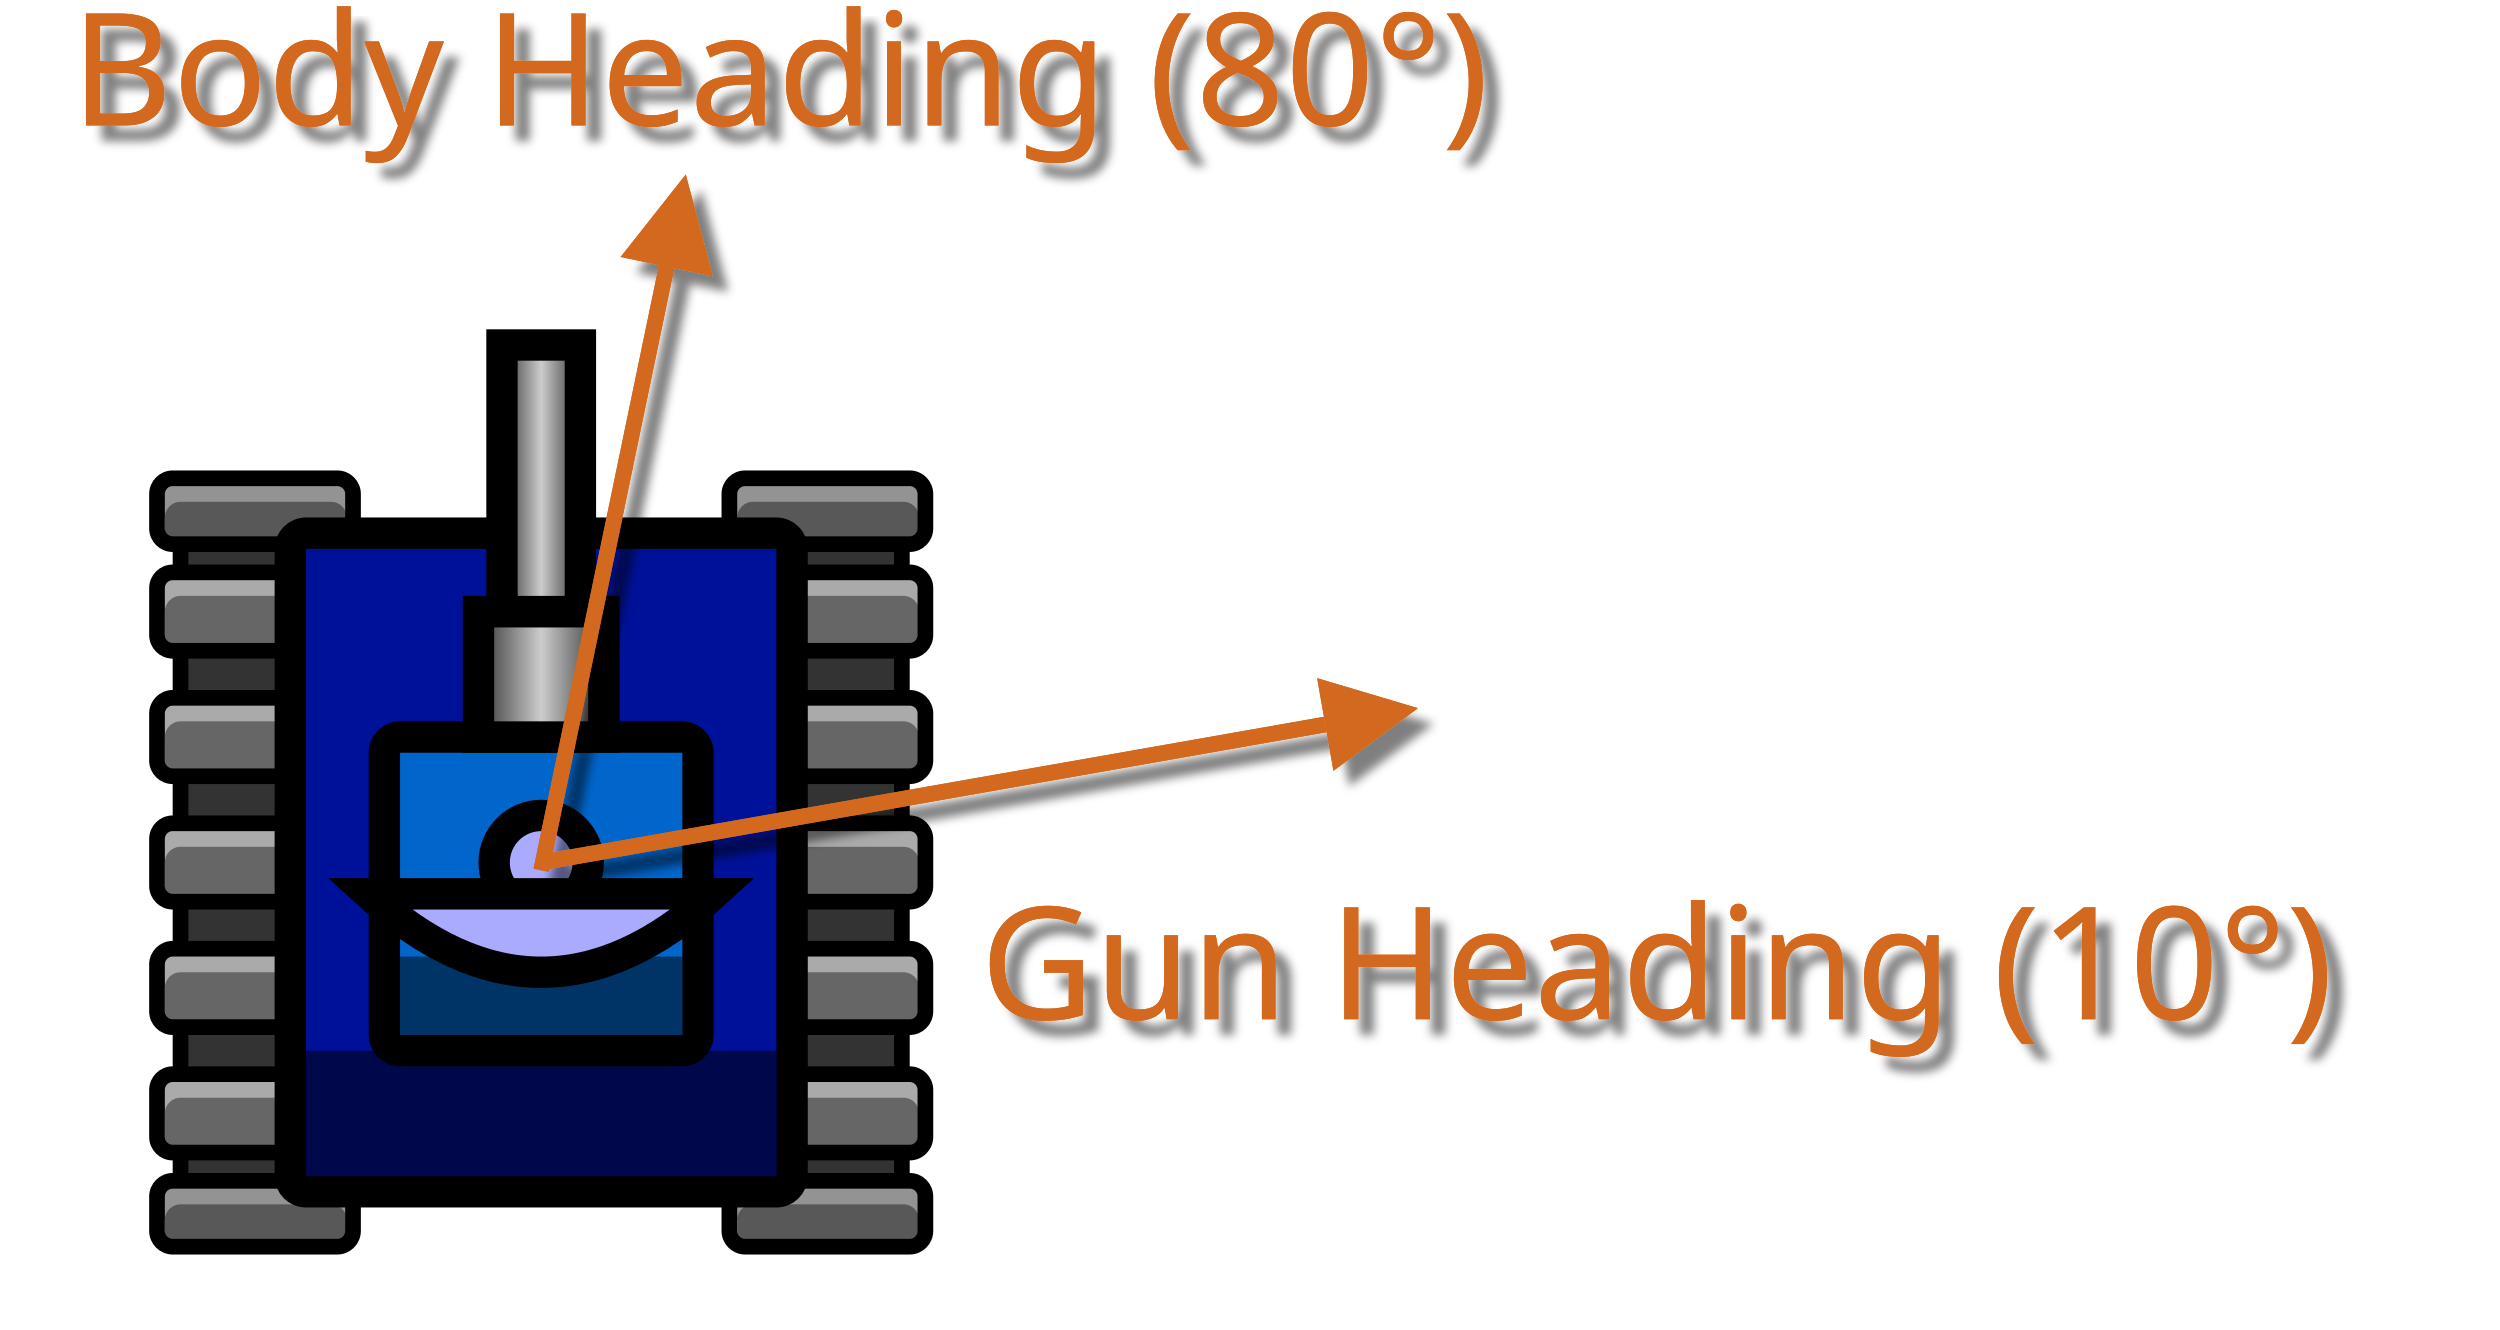
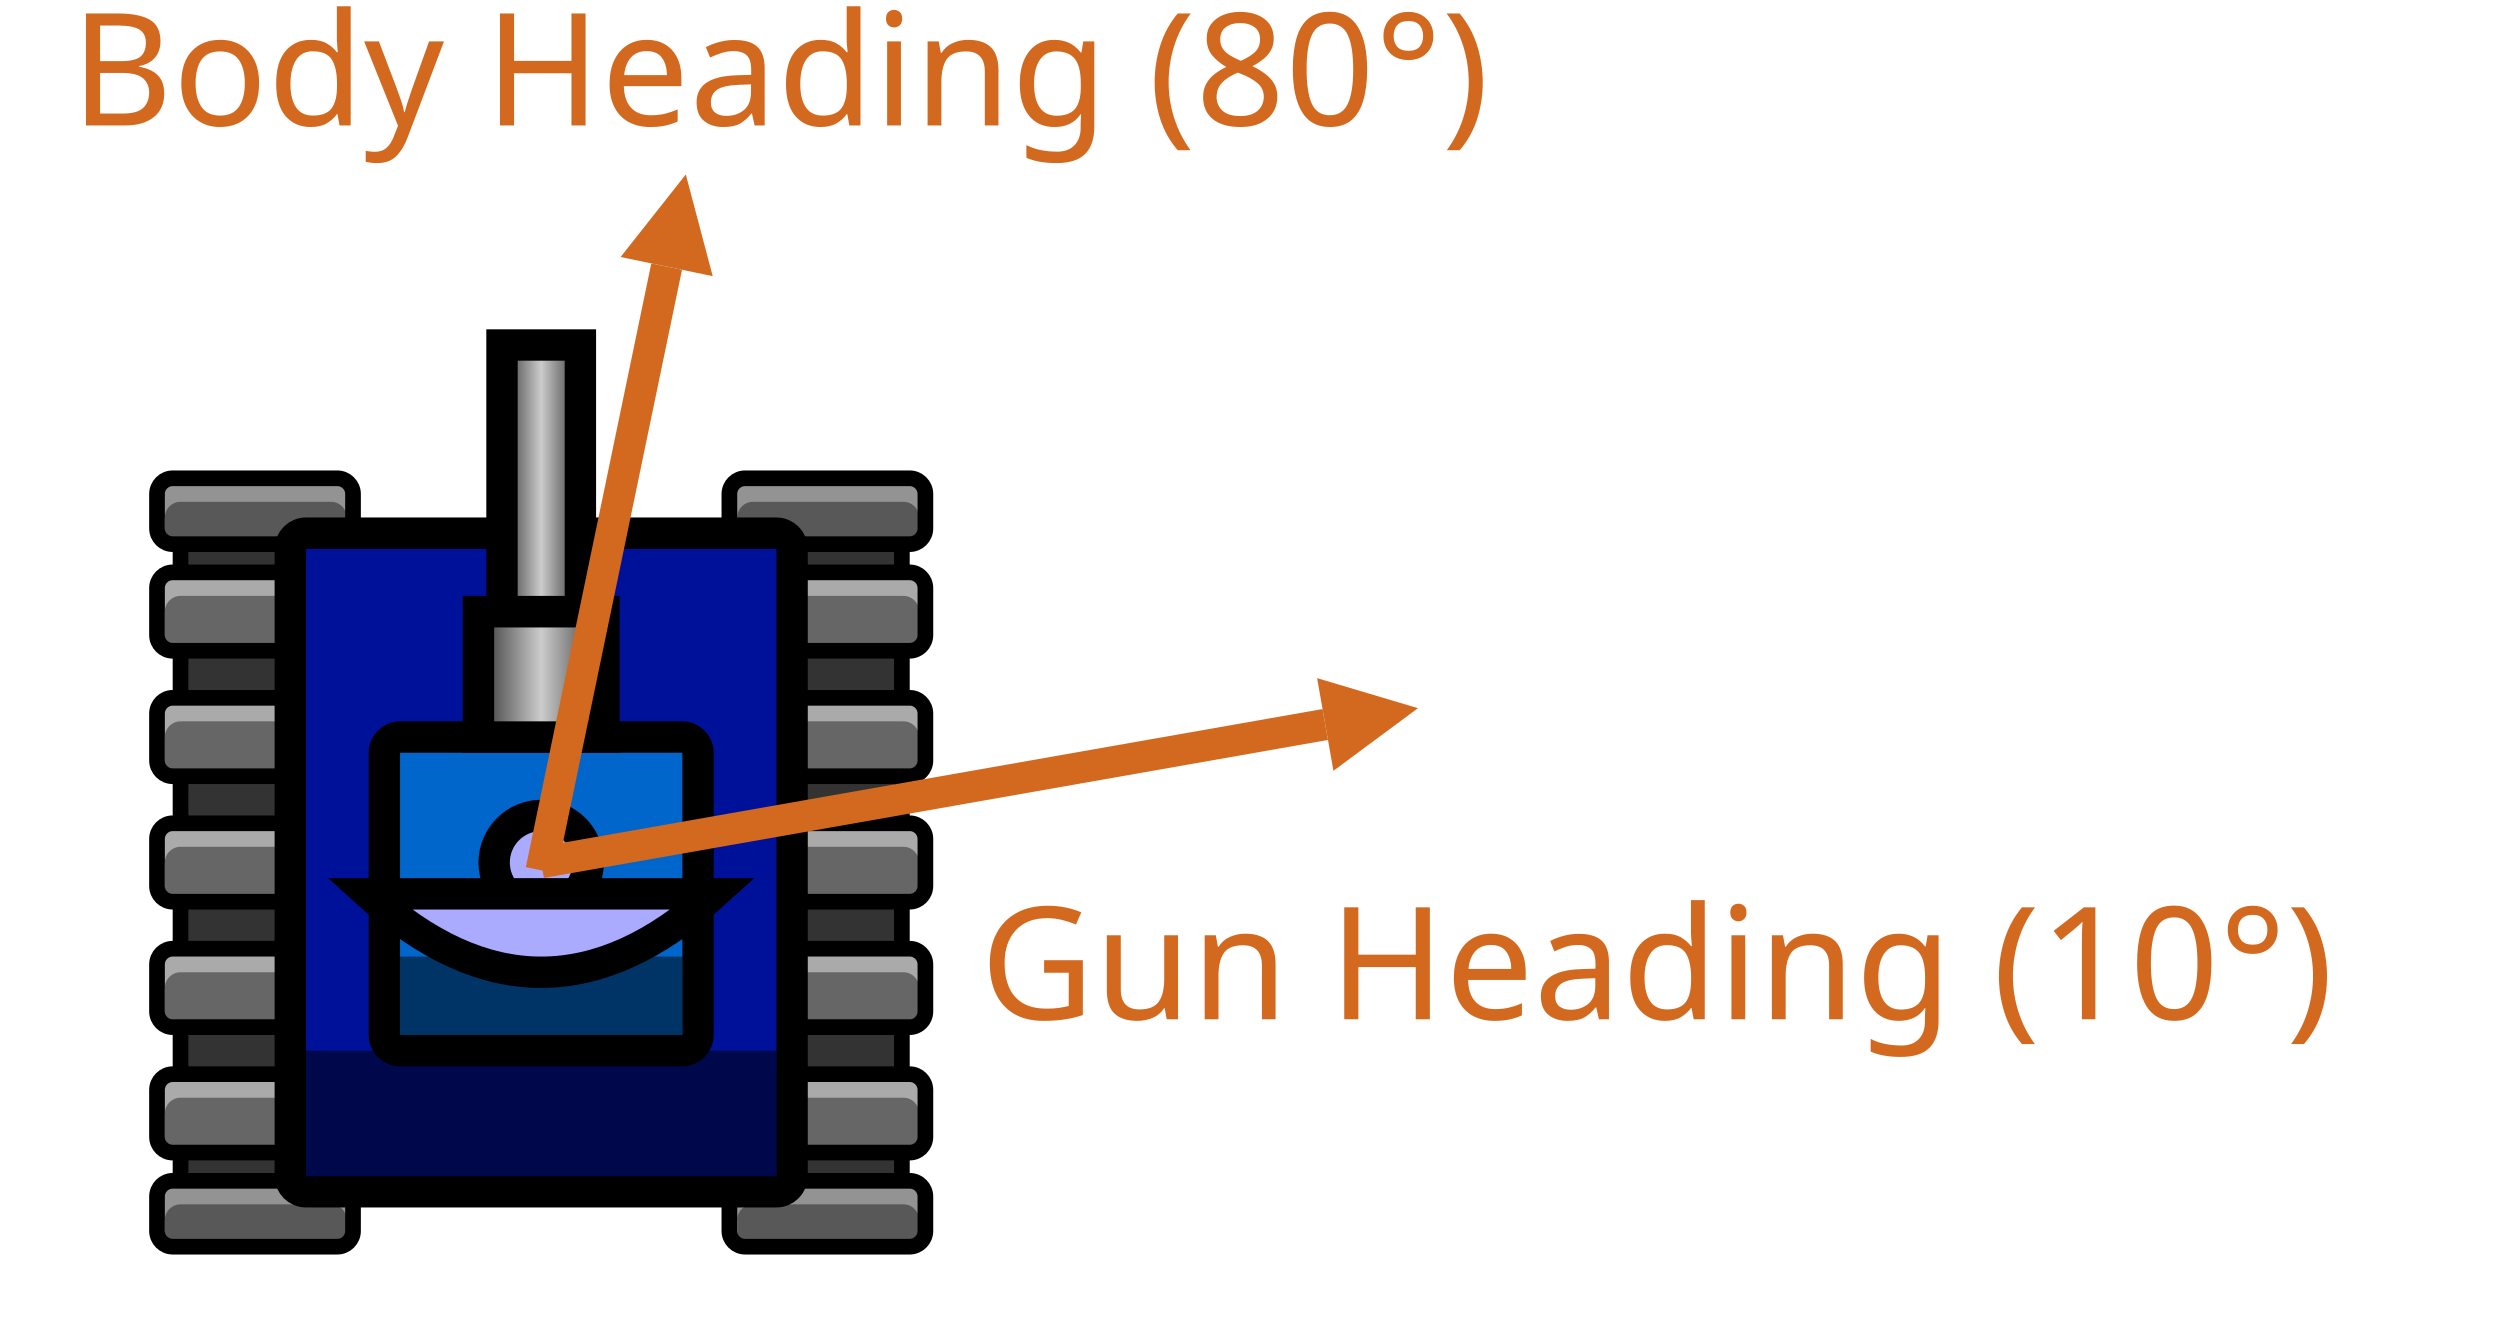
<svg xmlns="http://www.w3.org/2000/svg" version="1.1" width="188" height="100" viewBox="0 0 1504 848">
  <style>
        .text { font: 100px sans-serif; }
    </style>
  <use href="#tank" transform="translate(-100, 150)" />
-   <use href="#arrows-with-label" transform="translate(0, -50)" filter="url(#shadow)" />
  <use href="#arrows-with-label" transform="translate(0, -50)" />
  <defs>
    <style>
            .tank-body, .tank-turret, .tank-radar {
            transform-origin: 400px 400px;
            }
            .tank-body {
            transform: rotate(var(--body-rotation, 10deg));
            }
            .tank-turret {
            transform: rotate(var(--turret-rotation, 80deg));
            }
            .tank-radar {
            transform: rotate(var(--radar-rotation, 127deg));
            }
        </style>
    <linearGradient id="cannon-grad" x1="0%" y1="0%" x2="100%" y2="0%">
      <stop offset="0%" stop-color="#333" />
      <stop offset="50%" stop-color="#CCC" />
      <stop offset="100%" stop-color="#333" />
    </linearGradient>
    <symbol id="link0">
      <rect x="5" y="55" width="125" height="25" fill="#aaaaaa" />
      <rect x="10" y="70" width="116" height="35" fill="#666666" rx="10" ry="10" />
      <rect x="5" y="55" width="125" height="50" fill="none" stroke="black" stroke-width="10" rx="10" ry="10" />
    </symbol>
    <symbol id="link30">
      <rect x="5" y="55" width="125" height="25" fill="#939393" />
      <rect x="10" y="70" width="116" height="30" fill="#585858" rx="10" ry="10" />
      <rect x="5" y="55" width="125" height="42" fill="none" stroke="black" stroke-width="10" rx="10" ry="10" />
    </symbol>
    <symbol id="link60">
      <rect x="5" y="55" width="125" height="20" fill="#555555" />
      <rect x="5" y="55" width="125" height="20" fill="none" stroke="black" stroke-width="10" rx="10" ry="10" />
    </symbol>
    <symbol id="main-track">
      <rect x="20" y="75" width="95" height="450" fill="#333333" stroke="black" stroke-width="10" />
    </symbol>
    <symbol id="track1">
      <use href="#main-track" />
      <use href="#link30" />
      <use href="#link0" y="60" />
      <use href="#link0" y="140" />
      <use href="#link0" y="220" />
      <use href="#link0" y="300" />
      <use href="#link0" y="380" />
      <use href="#link30" y="448" />
    </symbol>
    <symbol id="track2">
      <use href="#main-track" />
      <use href="#link60" />
      <use href="#link0" y="33" />
      <use href="#link0" y="113" />
      <use href="#link0" y="193" />
      <use href="#link0" y="273" />
      <use href="#link0" y="353" />
      <use href="#link0" y="433" />
    </symbol>
    <symbol id="track3">
      <use href="#main-track" />
      <use href="#link0" y="7" />
      <use href="#link0" y="87" />
      <use href="#link0" y="167" />
      <use href="#link0" y="247" />
      <use href="#link0" y="327" />
      <use href="#link0" y="407" />
      <use href="#link60" y="470" />
    </symbol>
    <symbol id="body">
      <use href="#track1" x="150" y="100" />
      <use href="#track1" x="515" y="100" />
      <rect x="240" y="190" width="320" height="420" fill="#019" stroke="black" stroke-width="20" rx="10" ry="10" />
      <rect x="250" y="520" width="300" height="80" fill="black" opacity="0.5" />
    </symbol>
    <symbol id="turret">
      <rect x="300" y="320" width="200" height="200" fill="#06C" stroke="black" stroke-width="20" rx="10" ry="10" />
      <rect x="310" y="460" width="180" height="50" fill="black" opacity="0.5" />
      <rect x="360" y="240" width="80" height="80" fill="url(#cannon-grad)" stroke="black" stroke-width="20" />
      <rect x="375" y="70" width="50" height="170" fill="url(#cannon-grad)" stroke="black" stroke-width="20" />
    </symbol>
    <symbol id="radar">
      <circle cx="400" cy="400" r="30" fill="#AAF" stroke="black" stroke-width="20" />
      <path d="M 290 420 q 110 100 220 0 z" fill="#AAF" stroke="black" stroke-width="20" />
    </symbol>
    <symbol id="tank">
      <use class="tank-body" href="#body" />
      <use class="tank-turret" href="#turret" />
      <use class="tank-radar" href="#radar" />
    </symbol>
    <symbol id="arrows-with-label">
-       <marker id="arrow-head" markerWidth="20" markerHeight="20" refX="6" refY="3" orient="auto">
-         <polygon points="6 0, 12 3, 6 6" fill="chocolate" />
+       <marker id="arrow-head" markerWidth="20" markerHeight="20" refX="3" refY="1.5" orient="auto">
+         <polygon points="3 0, 6 1.5, 3 3" fill="chocolate" />
      </marker>
-       <line x1="300" y1="605" x2="380" y2="220" stroke="chocolate" stroke-width="10" marker-end="url(#arrow-head)" />
+       <line x1="300" y1="605" x2="380" y2="220" stroke="chocolate" stroke-width="20" marker-end="url(#arrow-head)" />
      <text x="0" y="130" class="text" fill="chocolate">Body Heading (80°)</text>
-       <line x1="300" y1="600" x2="800" y2="512" stroke="chocolate" stroke-width="10" marker-end="url(#arrow-head)" />
+       <line x1="300" y1="600" x2="800" y2="512" stroke="chocolate" stroke-width="20" marker-end="url(#arrow-head)" />
      <text x="580" y="700" class="text" fill="chocolate">Gun Heading (10°)</text>
    </symbol>
-     <filter id="shadow">
-       <feDropShadow dx="10" dy="10" stdDeviation="3" flood-color="black" flood-opacity="0.5" />
-     </filter>
  </defs>
</svg>
